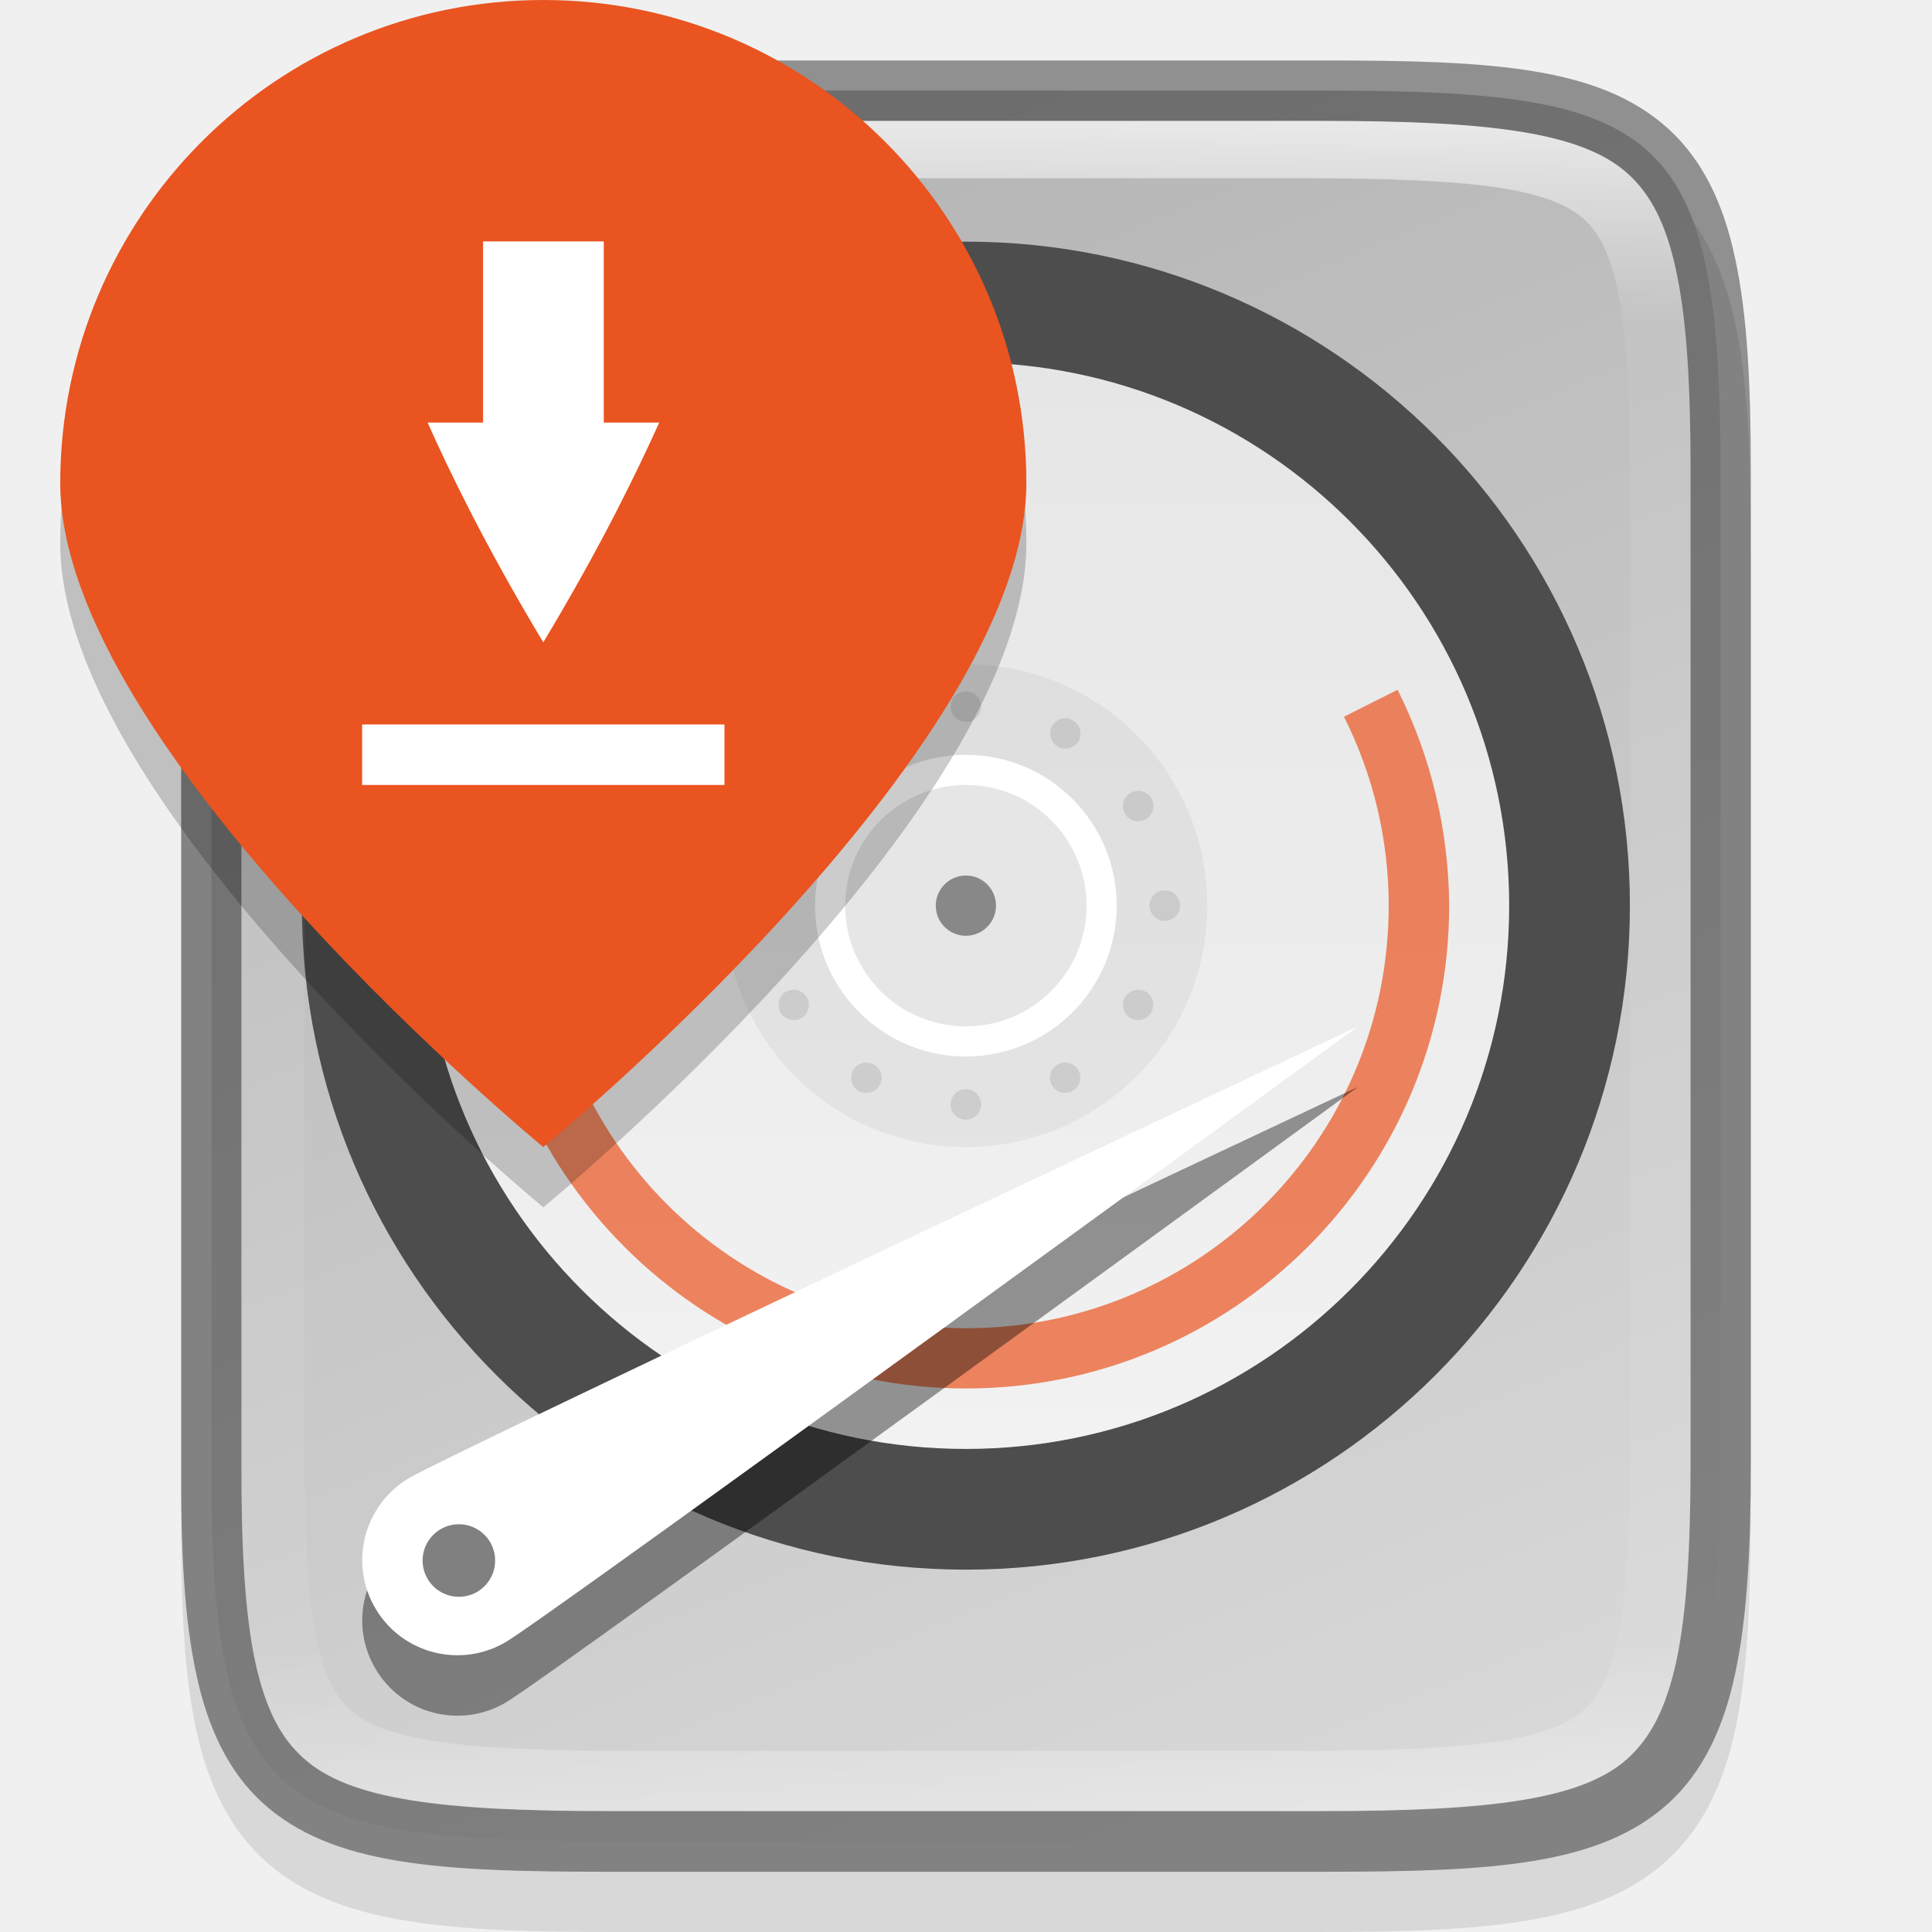
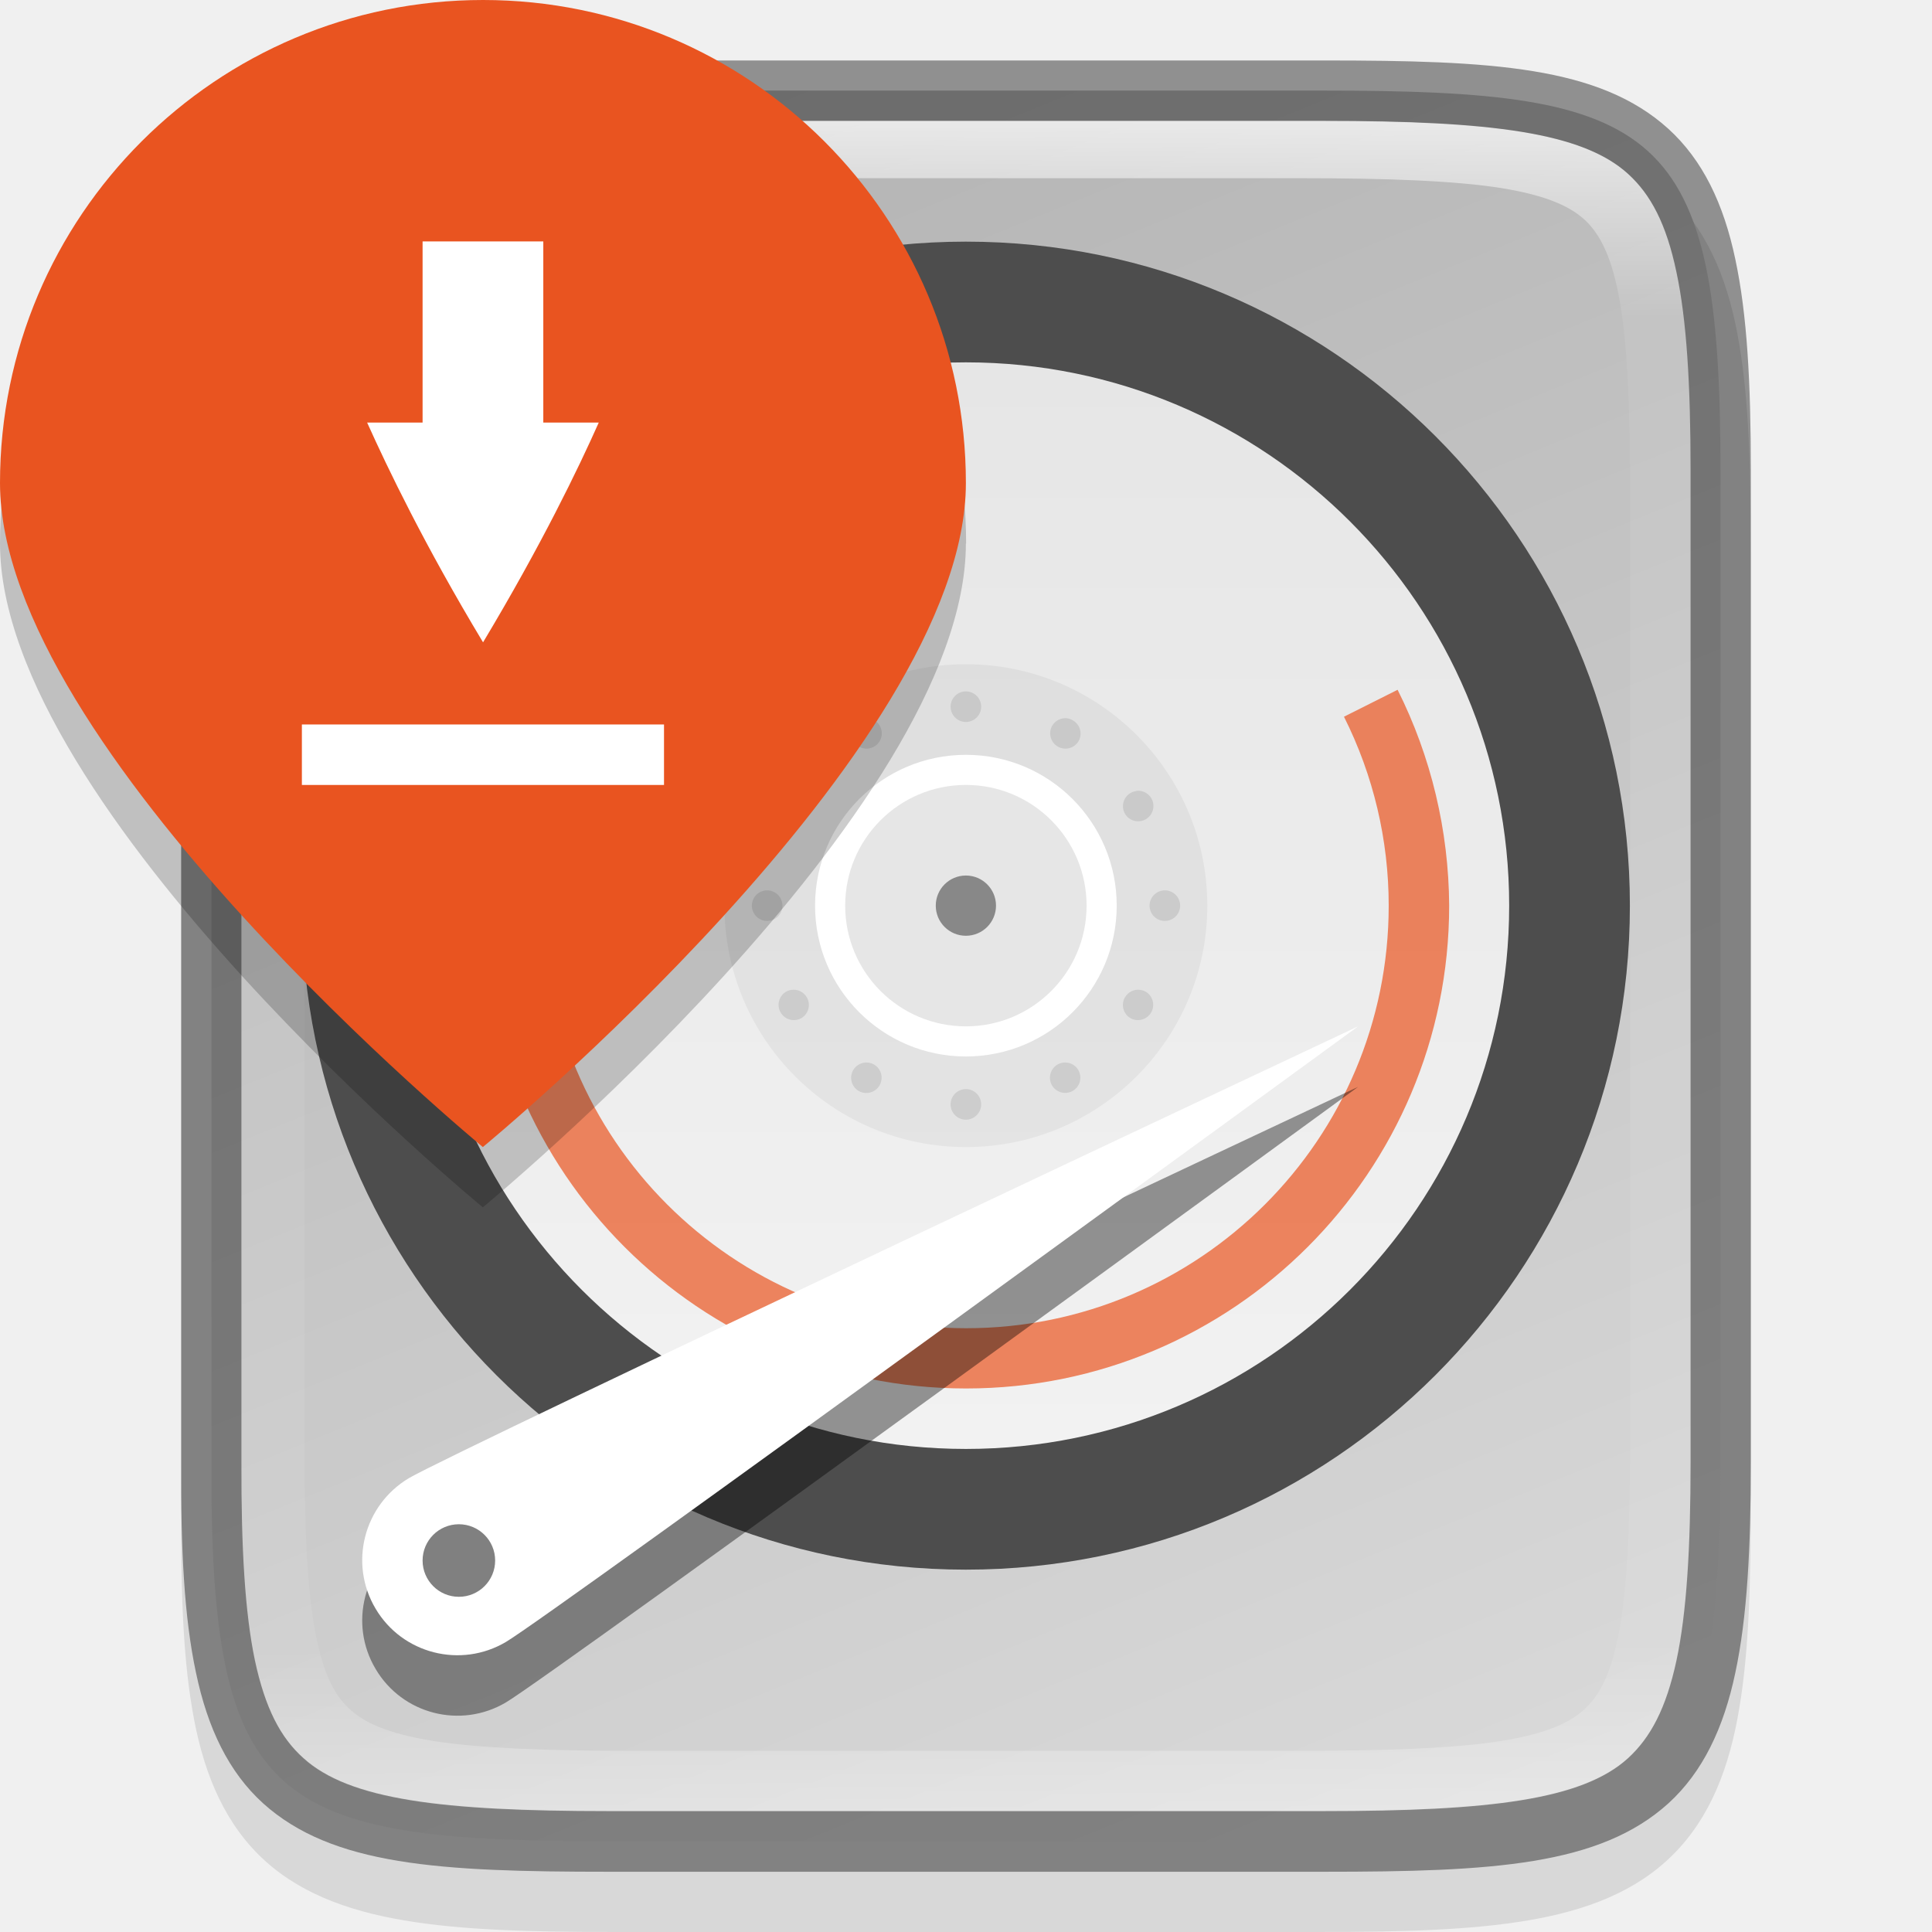
<svg xmlns="http://www.w3.org/2000/svg" xmlns:xlink="http://www.w3.org/1999/xlink" width="32" height="32" viewBox="0 0 8.467 8.467" version="1.1" id="svg5">
  <defs id="defs2">
    <linearGradient id="linearGradient1871">
      <stop style="stop-color:#ffffff;stop-opacity:1;" offset="0" id="stop1867" />
      <stop style="stop-color:#ffffff;stop-opacity:0.1" offset="0.12" id="stop2515" />
      <stop style="stop-color:#ffffff;stop-opacity:0.102" offset="0.9" id="stop2581" />
      <stop style="stop-color:#ffffff;stop-opacity:0.502" offset="1" id="stop1869" />
    </linearGradient>
    <linearGradient id="linearGradient3598">
      <stop style="stop-color:#d9d9d9;stop-opacity:1" offset="0" id="stop3594" />
      <stop style="stop-color:#b3b3b3;stop-opacity:1" offset="1" id="stop3596" />
    </linearGradient>
    <linearGradient xlink:href="#linearGradient3598" id="linearGradient885" x1="5.841" y1="8.202" x2="2.666" y2="0.397" gradientUnits="userSpaceOnUse" />
    <linearGradient xlink:href="#linearGradient1871" id="linearGradient1659" x1="2.665" y1="0.529" x2="2.697" y2="7.938" gradientUnits="userSpaceOnUse" />
    <linearGradient xlink:href="#linearGradient2221" id="linearGradient1241" x1="6.35" y1="2.381" x2="6.35" y2="9.79" gradientUnits="userSpaceOnUse" gradientTransform="matrix(0.6428571,0,0,0.6428571,0.1511909,0.05669692)" />
    <linearGradient id="linearGradient2221">
      <stop style="stop-color:#e6e6e6;stop-opacity:1;" offset="0" id="stop2217" />
      <stop style="stop-color:#f2f2f2;stop-opacity:1" offset="1" id="stop2219" />
    </linearGradient>
  </defs>
  <path d="m 2.697,0.529 c -0.376,0 -0.674,0.008 -0.928,0.051 C 1.516,0.622 1.296,0.705 1.131,0.869 0.967,1.033 0.884,1.254 0.842,1.507 c -0.042,0.253 -0.049,0.552 -0.048,0.929 v 2.061 2.063 c -0.002,0.376 0.005,0.675 0.048,0.928 0.042,0.253 0.126,0.475 0.29,0.639 0.164,0.164 0.385,0.246 0.638,0.289 0.253,0.043 0.552,0.051 0.928,0.051 h 3.073 c 0.376,0 0.674,-0.008 0.927,-0.051 C 6.95,8.373 7.17,8.291 7.333,8.127 7.497,7.963 7.58,7.742 7.622,7.489 7.665,7.236 7.673,6.938 7.673,6.561 V 4.498 2.435 c 0,-0.377 -0.008,-0.675 -0.051,-0.928 C 7.58,1.254 7.497,1.033 7.333,0.869 7.17,0.705 6.95,0.622 6.697,0.58 6.444,0.537 6.146,0.529 5.77,0.529 Z" style="color:#000000;font-style:normal;font-variant:normal;font-weight:normal;font-stretch:normal;font-size:medium;line-height:normal;font-family:sans-serif;font-variant-ligatures:normal;font-variant-position:normal;font-variant-caps:normal;font-variant-numeric:normal;font-variant-alternates:normal;font-feature-settings:normal;text-indent:0;text-align:start;text-decoration:none;text-decoration-line:none;text-decoration-style:solid;text-decoration-color:#000000;letter-spacing:normal;word-spacing:normal;text-transform:none;writing-mode:lr-tb;direction:ltr;text-orientation:mixed;dominant-baseline:auto;baseline-shift:baseline;text-anchor:start;white-space:normal;shape-padding:0;clip-rule:nonzero;display:inline;overflow:visible;visibility:visible;opacity:0.1;isolation:auto;mix-blend-mode:normal;color-interpolation:sRGB;color-interpolation-filters:linearRGB;solid-color:#000000;solid-opacity:1;vector-effect:none;fill:#000000;fill-opacity:1;fill-rule:nonzero;stroke:none;stroke-width:0.529;stroke-linecap:butt;stroke-linejoin:miter;stroke-miterlimit:4;stroke-dasharray:none;stroke-dashoffset:0;stroke-opacity:1;marker:none;color-rendering:auto;image-rendering:auto;shape-rendering:auto;text-rendering:auto;enable-background:accumulate" id="path1922" />
  <path d="m 2.666,0.397 c -1.472,0 -1.747,0.155 -1.739,1.662 v 2.174 2.174 c -0.008,1.508 0.268,1.662 1.739,1.662 h 3.135 c 1.471,0 1.739,-0.155 1.739,-1.662 V 4.233 2.059 c 0,-1.508 -0.268,-1.662 -1.739,-1.662 z" style="color:#000000;display:inline;overflow:visible;visibility:visible;fill:url(#linearGradient885);fill-opacity:1;fill-rule:nonzero;stroke:none;stroke-width:0.265;marker:none;enable-background:accumulate" id="path2042" />
  <circle style="fill:#4d4d4d;fill-opacity:1;stroke-width:0.182;stroke-linejoin:round" id="path1307" cx="4.233" cy="3.969" r="2.91" />
  <circle style="fill:url(#linearGradient1241);fill-opacity:1;stroke-width:0.17;stroke-linejoin:round" id="path985" cx="4.233" cy="3.969" r="2.381" />
  <path d="M 3.677,1.929 C 2.757,2.179 2.118,3.015 2.117,3.968 c 0,1.169 0.948,2.117 2.117,2.117 1.169,0 2.117,-0.948 2.117,-2.117 C 6.349,3.64 6.272,3.316 6.125,3.023 L 5.89,3.141 c 0.129,0.257 0.196,0.54 0.196,0.828 0,1.023 -0.829,1.852 -1.852,1.852 C 3.21,5.821 2.381,4.991 2.381,3.968 2.381,3.133 2.94,2.402 3.746,2.182 Z" style="opacity:0.7;fill:#e95420;stroke-width:0.265;enable-background:new" id="path1066" />
  <circle style="opacity:0.05;fill:#000000;fill-opacity:1;stroke-width:0.151;stroke-linejoin:round" id="path7273" cx="4.233" cy="3.969" r="1.058" />
  <path id="circle42" style="opacity:0.1;fill:#000000;stroke-width:0.265" d="m 4.233,3.03 a 0.067,0.067 0 0 0 -0.067,0.067 0.067,0.067 0 0 0 0.067,0.067 0.067,0.067 0 0 0 0.067,-0.067 0.067,0.067 0 0 0 -0.067,-0.067 z M 3.789,3.148 a 0.067,0.067 0 0 0 -0.025,0.009 0.067,0.067 0 0 0 -0.024,0.091 0.067,0.067 0 0 0 0.091,0.024 0.067,0.067 0 0 0 0.025,-0.091 0.067,0.067 0 0 0 -0.067,-0.033 z m 0.889,0 a 0.067,0.067 0 0 0 -0.067,0.033 0.067,0.067 0 0 0 0.025,0.091 0.067,0.067 0 0 0 0.091,-0.024 0.067,0.067 0 0 0 -0.025,-0.091 0.067,0.067 0 0 0 -0.025,-0.009 z M 3.488,3.467 a 0.067,0.067 0 0 0 -0.067,0.033 0.067,0.067 0 0 0 0.024,0.092 0.067,0.067 0 0 0 0.092,-0.025 0.067,0.067 0 0 0 -0.025,-0.091 0.067,0.067 0 0 0 -0.025,-0.008 z m 1.492,0 a 0.067,0.067 0 0 0 -0.025,0.008 0.067,0.067 0 0 0 -0.025,0.091 0.067,0.067 0 0 0 0.092,0.024 0.067,0.067 0 0 0 0.024,-0.091 0.067,0.067 0 0 0 -0.067,-0.033 z M 3.362,3.902 a 0.067,0.067 0 0 0 -0.067,0.067 0.067,0.067 0 0 0 0.067,0.067 0.067,0.067 0 0 0 0.067,-0.067 0.067,0.067 0 0 0 -0.067,-0.067 z m 1.743,0 a 0.067,0.067 0 0 0 -0.067,0.067 0.067,0.067 0 0 0 0.067,0.067 0.067,0.067 0 0 0 0.067,-0.067 0.067,0.067 0 0 0 -0.067,-0.067 z M 3.47,4.338 a 0.067,0.067 0 0 0 -0.025,0.008 0.067,0.067 0 0 0 -0.024,0.091 0.067,0.067 0 0 0 0.091,0.025 0.067,0.067 0 0 0 0.024,-0.091 0.067,0.067 0 0 0 -0.067,-0.033 z m 1.527,0 a 0.067,0.067 0 0 0 -0.067,0.033 0.067,0.067 0 0 0 0.024,0.091 0.067,0.067 0 0 0 0.091,-0.025 0.067,0.067 0 0 0 -0.024,-0.091 0.067,0.067 0 0 0 -0.025,-0.008 z m -1.191,0.319 a 0.067,0.067 0 0 0 -0.067,0.033 0.067,0.067 0 0 0 0.024,0.091 0.067,0.067 0 0 0 0.092,-0.025 0.067,0.067 0 0 0 -0.025,-0.091 0.067,0.067 0 0 0 -0.025,-0.008 z m 0.854,0 a 0.067,0.067 0 0 0 -0.025,0.008 0.067,0.067 0 0 0 -0.025,0.091 0.067,0.067 0 0 0 0.091,0.025 0.067,0.067 0 0 0 0.025,-0.091 0.067,0.067 0 0 0 -0.067,-0.033 z m -0.427,0.116 a 0.067,0.067 0 0 0 -0.067,0.067 0.067,0.067 0 0 0 0.067,0.067 0.067,0.067 0 0 0 0.067,-0.067 0.067,0.067 0 0 0 -0.067,-0.067 z" />
  <circle style="fill:#ffffff;fill-opacity:1;stroke-width:0.147;stroke-linejoin:round" id="path7417" cx="4.233" cy="3.969" r="0.661" />
  <circle style="opacity:0.1;fill:#000000;fill-opacity:1;stroke-width:0.176;stroke-linejoin:round" id="path7675" cx="4.233" cy="3.969" r="0.529" />
  <circle style="fill:#888888;fill-opacity:1;stroke-width:0.132;stroke-linejoin:round" id="path7828" cx="4.233" cy="3.969" r="0.132" />
  <path d="m 5.952,4.763 c 0,0 -3.537,2.581 -3.735,2.698 C 2.019,7.578 1.763,7.513 1.646,7.314 1.528,7.116 1.594,6.86 1.792,6.743 1.99,6.625 5.952,4.763 5.952,4.763 Z" style="opacity:0.4;fill:#000000;stroke-width:0.265;enable-background:new" id="path962" />
  <path d="m 5.952,4.498 c 0,0 -3.537,2.581 -3.735,2.698 C 2.019,7.313 1.763,7.248 1.646,7.05 1.528,6.852 1.594,6.596 1.792,6.478 1.99,6.361 5.952,4.498 5.952,4.498 Z" style="fill:#ffffff;stroke-width:0.07;enable-background:new" id="path1055" />
  <circle style="fill:#808080;fill-opacity:1;stroke-width:0.318;stroke-linecap:round;stroke-linejoin:round" id="path1208" cx="2.011" cy="6.839" r="0.159" />
  <path id="path2368" style="color:#000000;display:inline;opacity:0.7;fill:url(#linearGradient1659);fill-opacity:1;stroke-width:0.265;-inkscape-stroke:none;enable-background:new" d="m 2.665,0.529 c -0.731,0 -1.135,0.05 -1.336,0.232 C 1.229,0.851 1.161,0.981 1.117,1.191 1.073,1.4 1.056,1.685 1.058,2.058 v 5.292e-4 2.175 2.175 5.292e-4 c -0.002,0.373 0.015,0.658 0.059,0.868 0.044,0.21 0.112,0.339 0.212,0.43 0.201,0.181 0.605,0.232 1.336,0.232 h 3.136 c 0.731,0 1.133,-0.05 1.333,-0.232 C 7.234,7.615 7.302,7.486 7.346,7.276 7.391,7.066 7.408,6.78 7.408,6.407 V 4.233 2.059 c 0,-0.373 -0.017,-0.659 -0.062,-0.869 C 7.302,0.981 7.234,0.851 7.134,0.761 6.934,0.58 6.532,0.529 5.801,0.529 Z m 0.116,0.252 h 2.917 c 0.384,0 0.676,0.011 0.88,0.043 0.204,0.033 0.306,0.082 0.371,0.143 0.064,0.062 0.116,0.16 0.15,0.355 0.034,0.195 0.045,0.474 0.045,0.842 v 2.063 2.063 c 0,0.368 -0.011,0.647 -0.045,0.842 -0.034,0.195 -0.086,0.293 -0.15,0.354 C 6.884,7.548 6.782,7.597 6.578,7.63 6.374,7.662 6.083,7.673 5.698,7.673 H 2.781 c -0.384,0 -0.677,-0.011 -0.881,-0.043 C 1.696,7.597 1.592,7.548 1.528,7.486 1.463,7.425 1.412,7.327 1.378,7.132 1.344,6.938 1.333,6.659 1.335,6.292 V 6.291 4.227 2.164 2.163 C 1.333,1.796 1.344,1.517 1.378,1.322 1.412,1.128 1.463,1.03 1.528,0.968 1.592,0.907 1.696,0.858 1.9,0.825 2.104,0.793 2.397,0.782 2.781,0.782 Z" />
  <path d="m 2.666,0.265 c -0.74,0 -1.21,0.027 -1.513,0.3 C 1.001,0.701 0.91,0.893 0.859,1.136 0.807,1.379 0.792,1.679 0.794,2.06 v 2.174 2.174 c -0.002,0.381 0.013,0.68 0.065,0.923 0.051,0.243 0.143,0.435 0.294,0.572 0.303,0.273 0.773,0.3 1.513,0.3 h 3.136 c 0.74,0 1.208,-0.027 1.51,-0.3 C 7.462,7.766 7.554,7.574 7.605,7.331 7.657,7.088 7.673,6.788 7.673,6.407 V 4.233 2.059 c 0,-0.381 -0.016,-0.68 -0.068,-0.923 C 7.554,0.893 7.462,0.701 7.311,0.564 7.009,0.291 6.541,0.265 5.801,0.265 Z m 0,0.265 h 3.136 c 0.731,0 1.133,0.05 1.333,0.232 0.1,0.091 0.168,0.22 0.212,0.43 0.045,0.21 0.062,0.496 0.062,0.869 v 2.174 2.174 c 0,0.373 -0.017,0.659 -0.062,0.869 C 7.302,7.486 7.234,7.615 7.134,7.706 6.934,7.887 6.532,7.937 5.801,7.937 H 2.666 c -0.731,0 -1.135,-0.05 -1.336,-0.232 C 1.229,7.615 1.162,7.486 1.117,7.276 1.073,7.066 1.057,6.781 1.058,6.408 V 6.408 4.233 2.059 2.058 C 1.057,1.685 1.073,1.4 1.117,1.191 1.162,0.981 1.229,0.851 1.33,0.761 1.531,0.58 1.934,0.529 2.666,0.529 Z" style="color:#000000;display:inline;opacity:0.4;fill:#000000;stroke-width:0.265;-inkscape-stroke:none;enable-background:new" id="path2244" />
-   <path d="m 4.498,2.381 c 0,1.169 -2.117,2.91 -2.117,2.91 0,0 -2.117,-1.741 -2.117,-2.91 0,-1.169 0.948,-2.117 2.117,-2.117 1.169,0 2.117,0.948 2.117,2.117 z" style="opacity:0.2;fill:#000000;stroke-width:0.265;enable-background:new" id="path1299" />
-   <path d="m 4.498,2.117 c 0,1.169 -2.117,2.91 -2.117,2.91 0,0 -2.117,-1.741 -2.117,-2.91 C 0.265,0.948 1.212,0 2.381,0 3.55,0 4.498,0.948 4.498,2.117 Z" style="fill:#e95420;fill-opacity:1;stroke-width:0.07;enable-background:new" id="path928" />
-   <path d="m 2.117,1.058 h 0.529 v 0.794 H 2.889 C 2.799,2.052 2.638,2.388 2.381,2.815 2.124,2.388 1.963,2.052 1.874,1.852 H 2.117 Z M 1.587,3.175 V 3.44 H 3.175 V 3.175 Z" style="color:#000000;fill:#ffffff;stroke-width:0.265" id="path1545" />
+   <path d="m 4.233,2.381 c 0,1.169 -2.117,2.91 -2.117,2.91 C 2.117,5.292 0,3.55 0,2.381 0,1.212 0.948,0.265 2.117,0.265 c 1.169,0 2.117,0.948 2.117,2.117 z" style="opacity:0.2;fill:#000000;stroke-width:0.265;enable-background:new" id="path1299" />
+   <path d="m 4.233,2.117 c 0,1.169 -2.117,2.91 -2.117,2.91 C 2.117,5.027 0,3.286 0,2.117 0,0.948 0.948,0 2.117,0 3.286,0 4.233,0.948 4.233,2.117 Z" style="fill:#e95420;fill-opacity:1;stroke-width:0.07;enable-background:new" id="path928" />
+   <path d="M 1.852,1.058 H 2.381 v 0.794 H 2.624 C 2.535,2.052 2.373,2.388 2.117,2.815 1.86,2.388 1.699,2.052 1.609,1.852 H 1.852 Z M 1.323,3.175 v 0.265 h 1.587 V 3.175 Z" style="color:#000000;fill:#ffffff;stroke-width:0.265" id="path1545" />
</svg>
